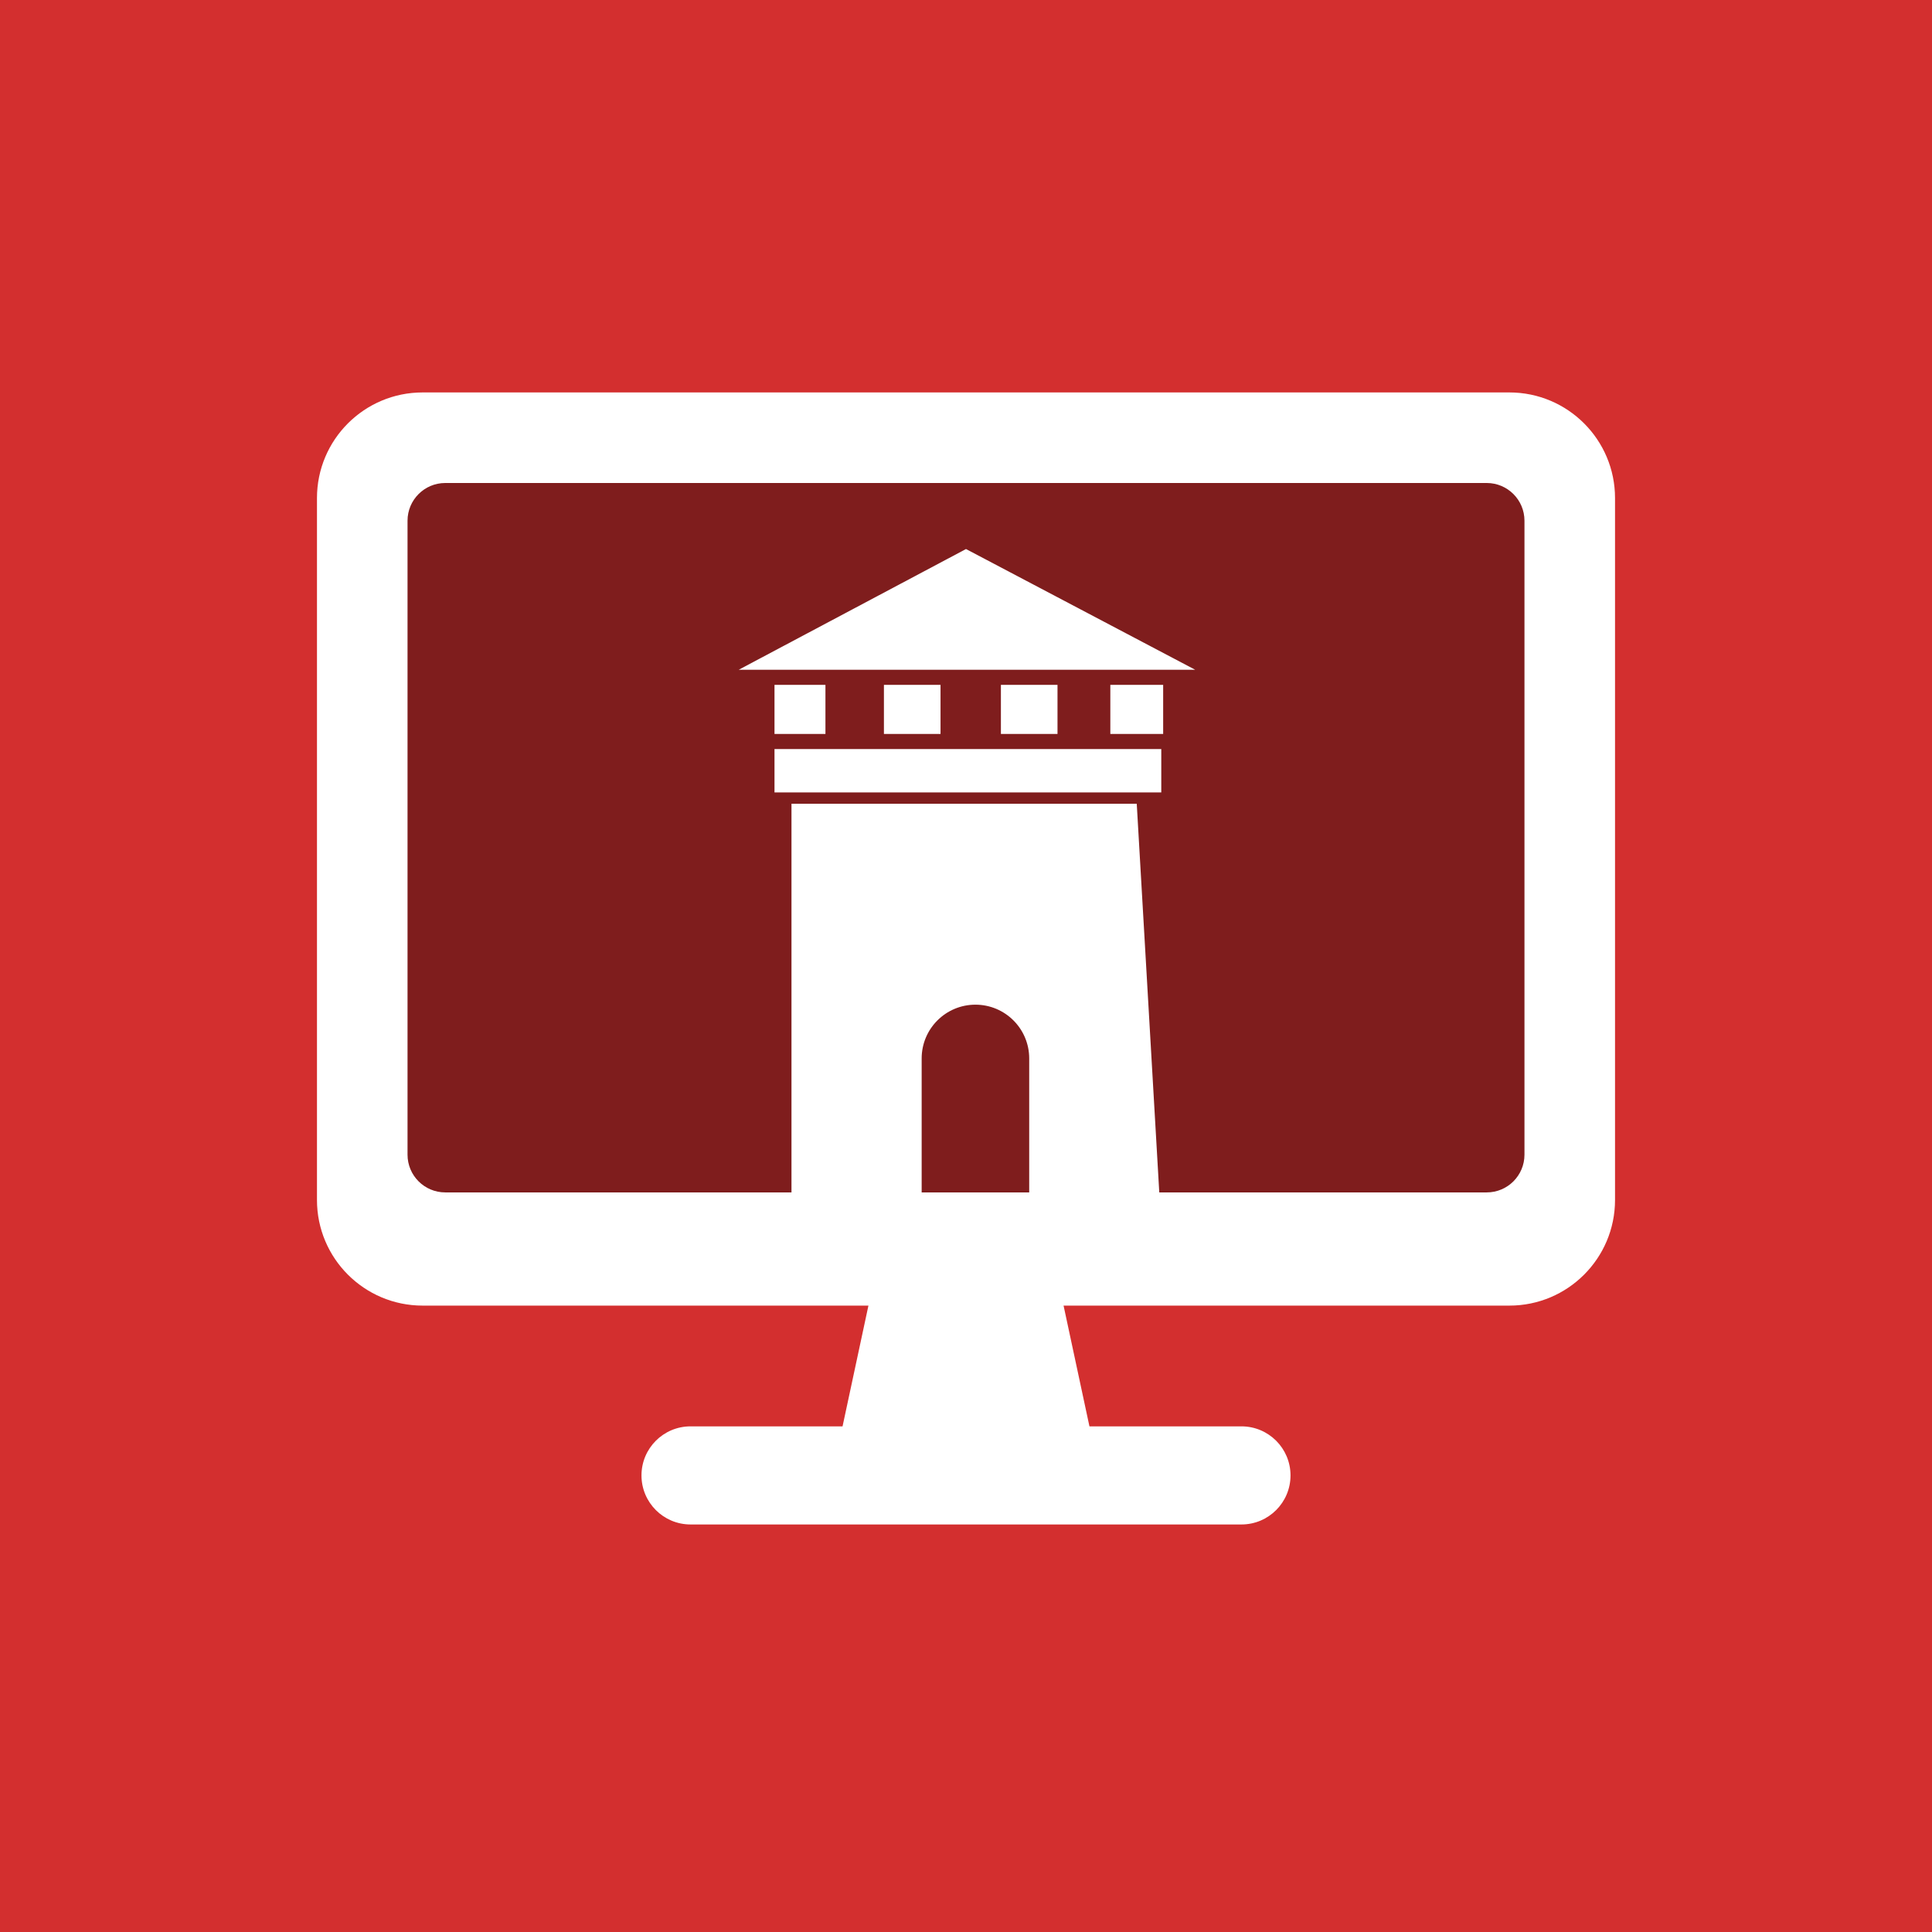
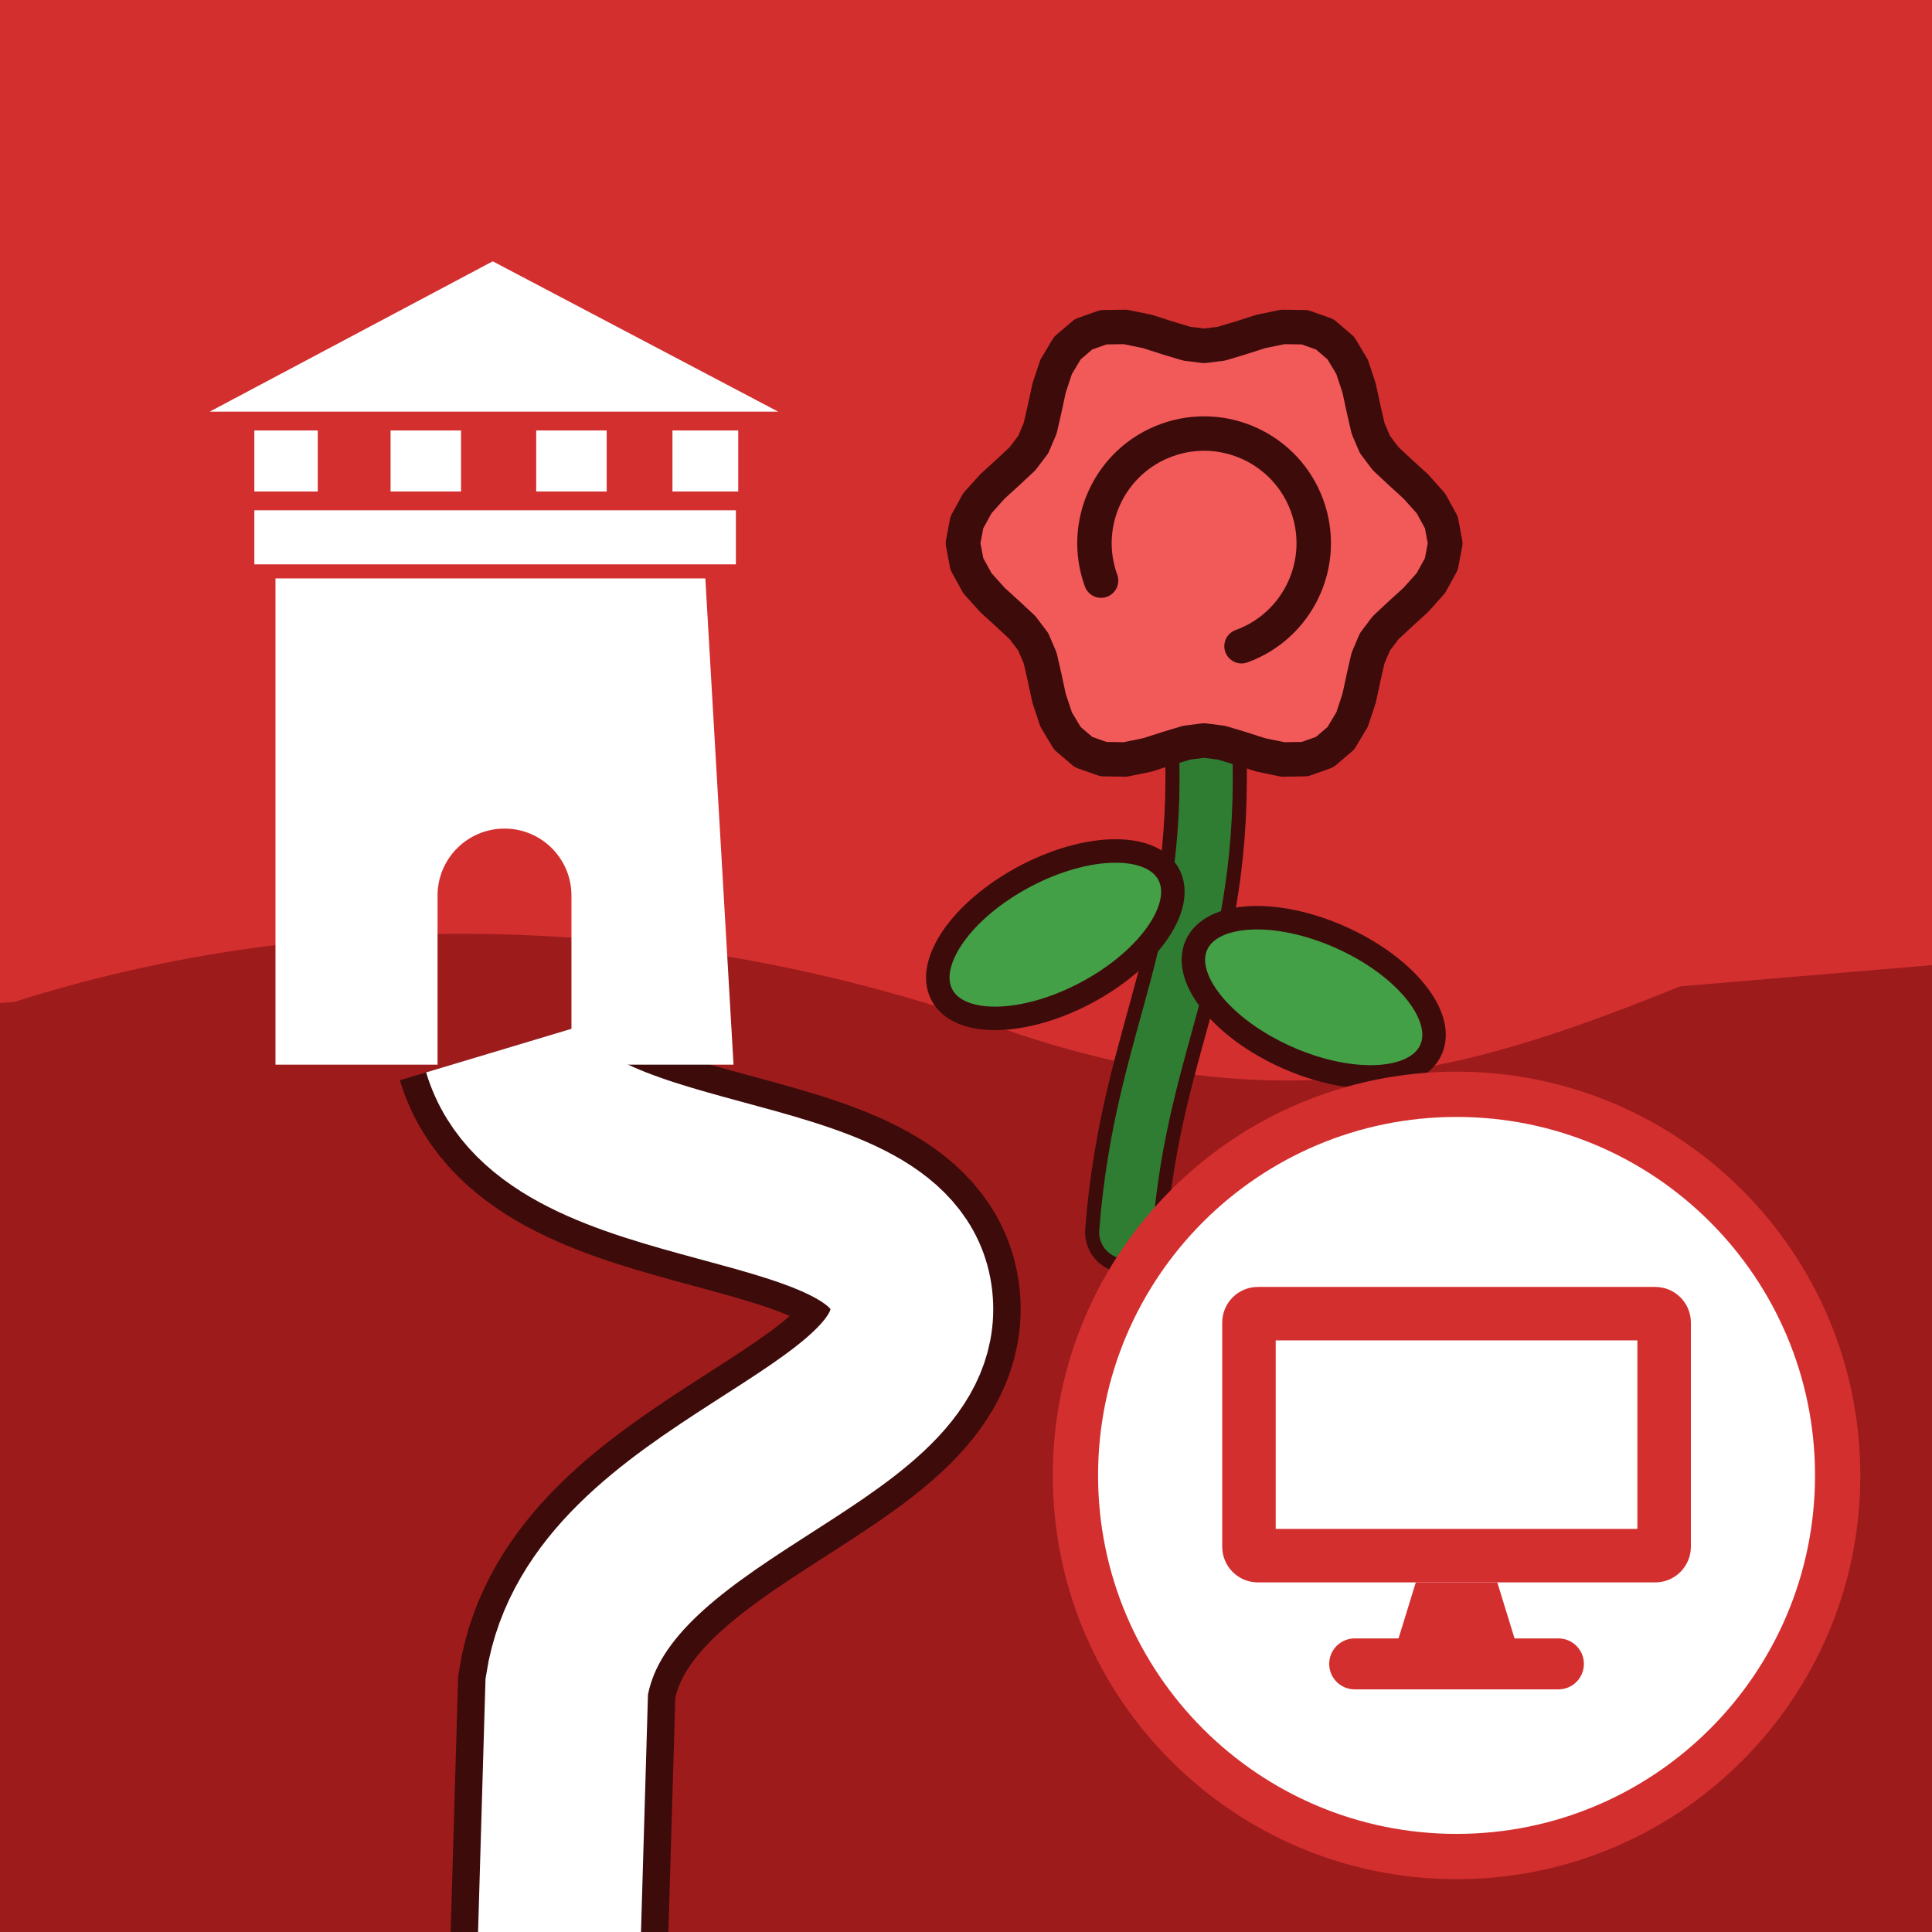
<svg xmlns="http://www.w3.org/2000/svg" viewBox="0 0 1024 1024" width="1024" height="1024">
-   <rect width="1024" height="1024" fill="#D32F2F" />
-   <g>
-     <rect x="168" y="208" width="688" height="484" rx="56" fill="#FFFFFF" />
-     <rect x="216" y="256" width="592" height="376" rx="20" fill="#7F1D1D" />
-     <g transform="translate(373.5 274)">
-       <path fill="#FFFFFF" fill-rule="evenodd" d="M138.5 17L18 81H260Z M37 89H243V115H37Z M64 89V115H95V89Z M125 89V115H157V89Z M187 89V115H215V89Z M37 123H242V146H37Z M46 152H229L241 359H46Z M115 359V287A28.5 28.5 0 0 1 172 287V359Z" />
+   <defs>
+     <clipPath id="feld">
+       <rect width="1024" height="1024" />
+     </clipPath>
+   </defs>
+   <g clip-path="url(#feld)">
+     <rect width="1024" height="1024" fill="#D32F2F" />
+     <g transform="translate(24 14) scale(0.83)">
+       <path fill="#9E1B1B" d="M-300 643 L-20 623 C 200 553 430 573 620 643 C 800 703 920 663 1044 613 L1400 583 V1400 H-300 Z" />
+       <path d="M293 653 C 323 753 543 723 553 813 C 563 903 353 933 333 1060 L323 1400" fill="none" stroke="#3E0B0B" stroke-width="139" />
+       <path d="M293 653 C 323 753 543 723 553 813 C 563 903 353 933 333 1060 L323 1400" fill="none" stroke="#FFFFFF" stroke-width="104" />
+       <g transform="translate(78.0 124.5) scale(1.5)">
+         <path fill="#FFFFFF" fill-rule="evenodd" d="M138.5 17L18 81H260Z M37 89H243V115H37Z M64 89V115H95V89Z M125 89V115H157V89Z M187 89V115H215V89Z M37 123H242V146H37Z M46 152H229L241 359H46Z M115 359V287A28.5 28.5 0 0 1 172 287V359Z" />
+       </g>
+       <path d="M740 442 C 750 590 700 640 690 770" fill="none" stroke="#3E0B0B" stroke-width="52" stroke-linecap="round" />
+       <path d="M740 442 C 750 590 700 640 690 770" fill="none" stroke="#2E7D32" stroke-width="34" stroke-linecap="round" />
+       <ellipse cx="645" cy="580" rx="82" ry="42" transform="rotate(-28 645 580)" fill="#43A047" stroke="#3E0B0B" stroke-width="15" />
+       <ellipse cx="810" cy="620" rx="82" ry="42" transform="rotate(24 810 620)" fill="#43A047" stroke="#3E0B0B" stroke-width="15" />
+       <path d="M894.0 330.0 L891.5 343.3 L884.8 355.5 L875.2 366.2 L865.0 375.5 L855.9 384.0 L849.1 393.0 L844.7 403.3 L841.9 415.5 L839.0 429.0 L834.5 442.6 L827.3 454.6 L817.0 463.4 L804.3 467.9 L790.3 468.1 L776.2 465.2 L763.1 461.0 L751.1 457.4 L740.0 456.0 L728.9 457.4 L716.9 461.0 L703.8 465.2 L689.7 468.1 L675.7 467.9 L663.0 463.4 L652.7 454.6 L645.5 442.6 L641.0 429.0 L638.1 415.5 L635.3 403.3 L630.9 393.0 L624.1 384.0 L615.0 375.5 L604.8 366.2 L595.2 355.5 L588.5 343.3 L586.0 330.0 L588.5 316.7 L595.2 304.5 L604.8 293.8 L615.0 284.5 L624.1 276.0 L630.9 267.0 L635.3 256.7 L638.1 244.5 L641.0 231.0 L645.5 217.4 L652.7 205.4 L663.0 196.6 L675.7 192.1 L689.7 191.9 L703.8 194.8 L716.9 199.0 L728.9 202.6 L740.0 204.0 L751.1 202.6 L763.1 199.0 L776.2 194.8 L790.3 191.9 L804.3 192.1 L817.0 196.6 L827.3 205.4 L834.5 217.4 L839.0 231.0 L841.9 244.5 L844.7 256.7 L849.1 267.0 L855.9 276.0 L865.0 284.5 L875.2 293.8 L884.8 304.5 L891.5 316.7 L894.0 330.0Z" fill="#F25A5A" stroke="#3E0B0B" stroke-width="22" stroke-linejoin="round" />
+       <path d="M674.2 353.9 A70.0 70.0 0 1 1 763.9 395.8" fill="none" stroke="#3E0B0B" stroke-width="22" stroke-linecap="round" />
    </g>
-     <path fill="#FFFFFF" d="M462 684 H562 L580 768 H444 Z" />
-     <rect x="340" y="756" width="344" height="52" rx="26" fill="#FFFFFF" />
+   </g>
+   <circle cx="772" cy="782" r="214" fill="#D32F2F" />
+   <circle cx="772" cy="782" r="190" fill="#FFFFFF" />
+   <g transform="translate(637.0 647.0) scale(0.675)" fill="#D32F2F">
+     <path fill-rule="evenodd" d="M44 52 H356 A28 28 0 0 1 384 80 V256 A28 28 0 0 1 356 284 H44 A28 28 0 0 1 16 256 V80 A28 28 0 0 1 44 52 Z M58 94 V242 H342 V94 Z" />
+     <path d="M168 284 H232 L248 336 H152 Z" />
+     <rect x="100" y="328" width="200" height="40" rx="20" />
  </g>
</svg>
